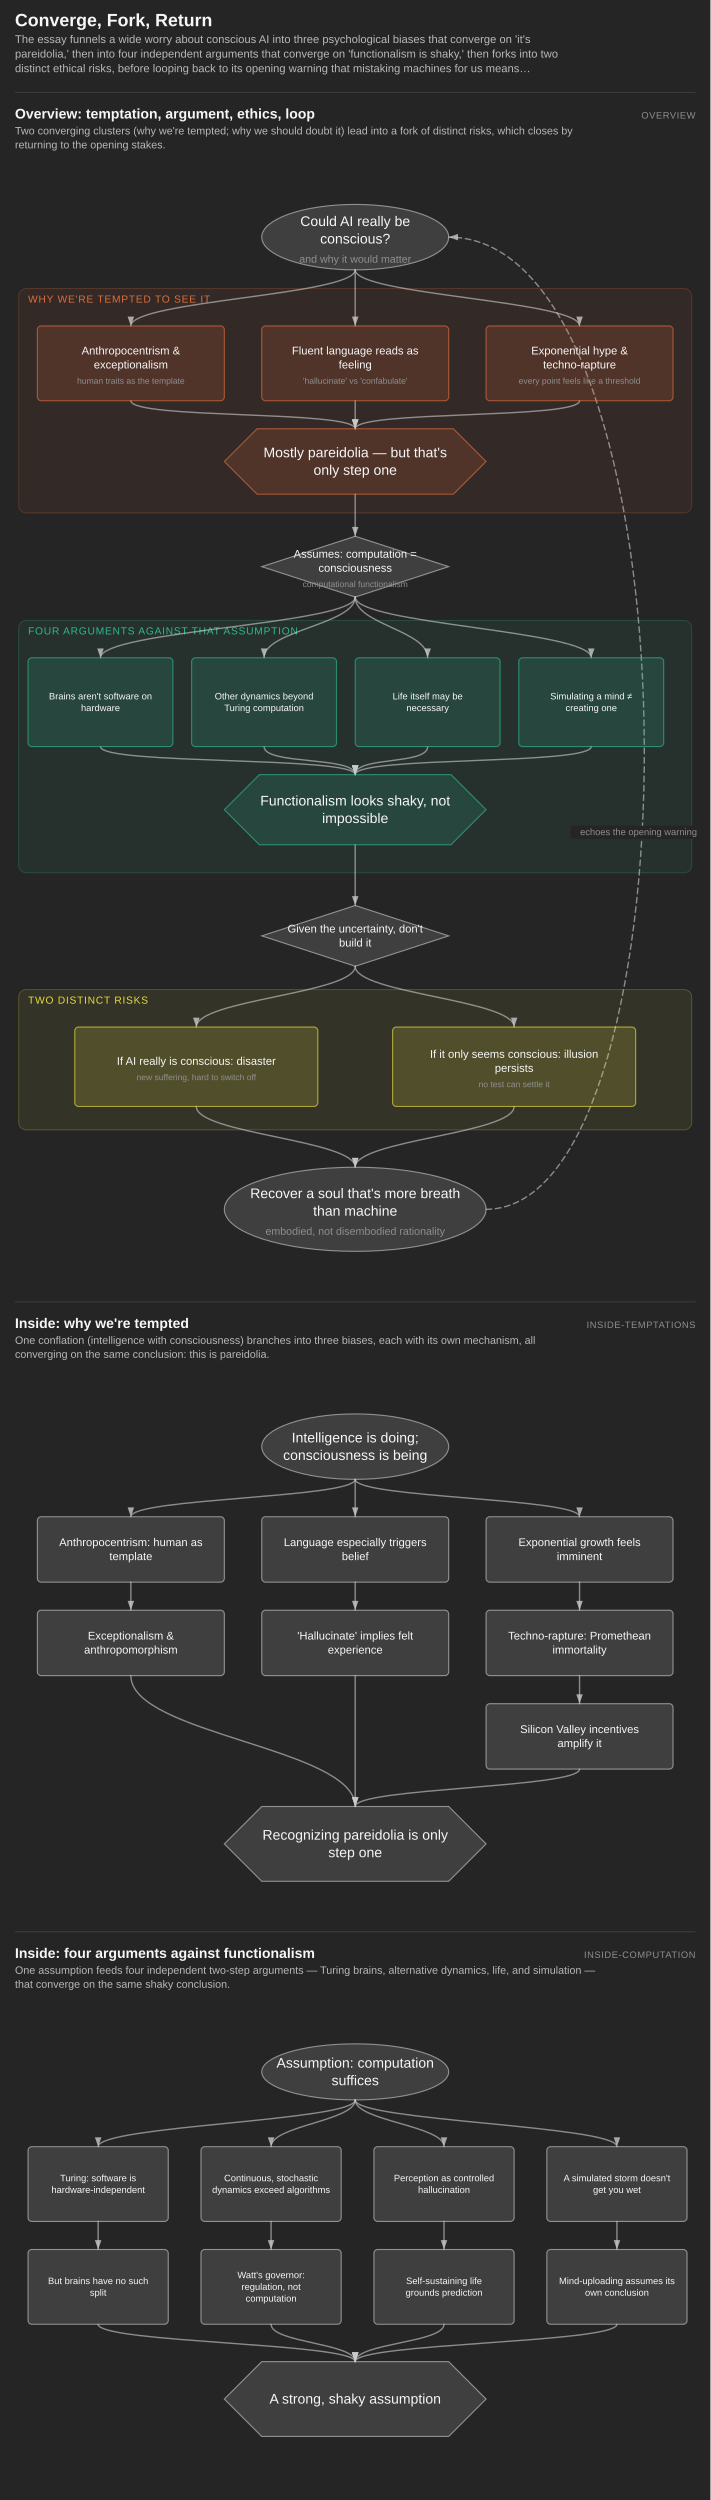
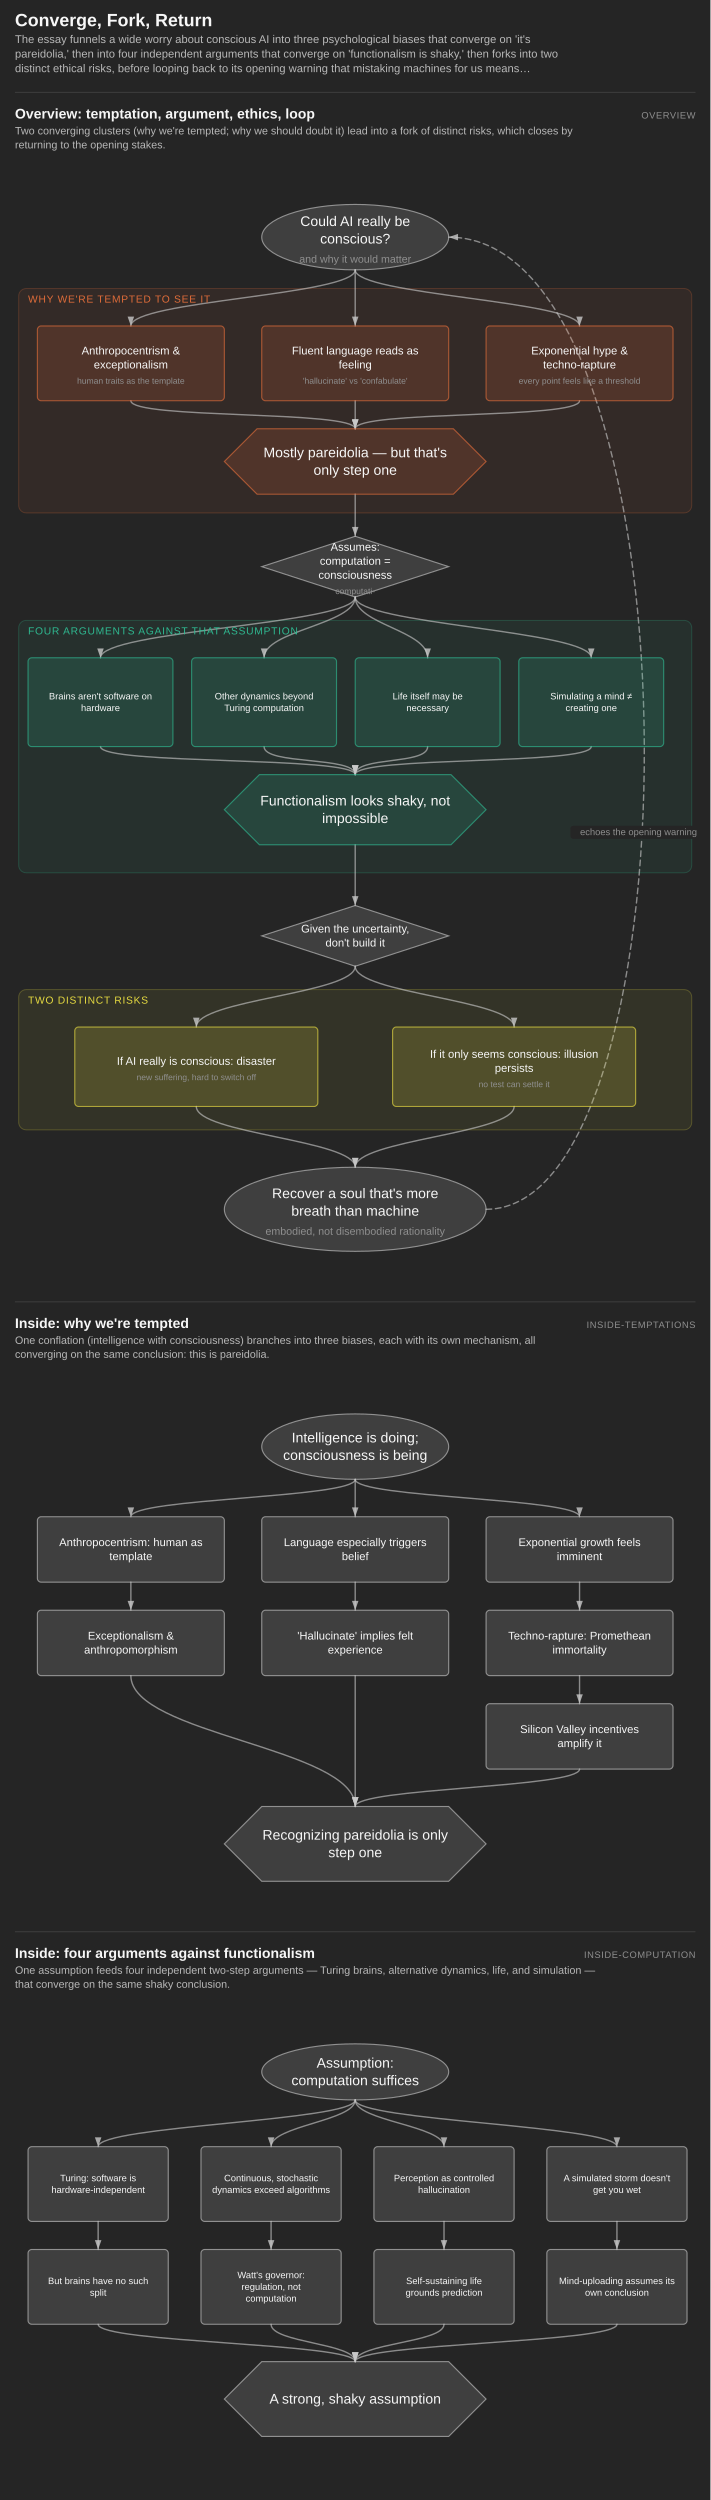
<svg xmlns="http://www.w3.org/2000/svg" viewBox="0 0 760 2674.5" width="760" height="2674.5">
  <style>text { font-family: "Geist", "Helvetica Neue", Arial, sans-serif; }</style>
  <rect x="0" y="0" width="760" height="2674.5" fill="#252525" />
  <text x="16" y="28" font-size="19" fill="#f7f7f7" font-weight="600">Converge, Fork, Return</text>
  <text x="16" y="46" font-size="12" fill="#b8b8b8">The essay funnels a wide worry about conscious AI into three psychological biases that converge on 'it's</text>
  <text x="16" y="61.6" font-size="12" fill="#b8b8b8">pareidolia,' then into four independent arguments that converge on 'functionalism is shaky,' then forks into two</text>
  <text x="16" y="77.2" font-size="12" fill="#b8b8b8">distinct ethical risks, before looping back to its opening warning that mistaking machines for us means…</text>
  <g transform="translate(0 112.8)">
    <line x1="16" y1="-14" x2="744" y2="-14" stroke="#3f3f3f" />
    <text x="16" y="14" font-size="15" fill="#f7f7f7" font-weight="600">Overview: temptation, argument, ethics, loop</text>
    <text x="16" y="31" font-size="11.5" fill="#b8b8b8">Two converging clusters (why we're tempted; why we should doubt it) lead into a fork of distinct risks, which closes by</text>
    <text x="16" y="45.95" font-size="11.5" fill="#b8b8b8">returning to the opening stakes.</text>
    <text x="744" y="14" font-size="10" fill="#8f8f8f" text-anchor="end" letter-spacing="0.06em">OVERVIEW</text>
    <g transform="translate(0 65.9)">
      <rect x="20" y="130" width="720" height="240" rx="8" fill="rgba(232,112,58,0.07)" stroke="rgba(232,112,58,0.24)" stroke-width="1" />
-       <text x="30" y="145" font-size="11" text-anchor="start" fill="rgba(232,112,58,0.95)" font-weight="500" letter-spacing="0.07em">WHY WE'RE TEMPTED TO SEE IT</text>
      <rect x="20" y="485" width="720" height="270" rx="8" fill="rgba(47,191,149,0.07)" stroke="rgba(47,191,149,0.24)" stroke-width="1" />
-       <text x="30" y="500" font-size="11" text-anchor="start" fill="rgba(47,191,149,0.95)" font-weight="500" letter-spacing="0.07em">FOUR ARGUMENTS AGAINST THAT ASSUMPTION</text>
      <rect x="20" y="880" width="720" height="150" rx="8" fill="rgba(240,228,66,0.07)" stroke="rgba(240,228,66,0.24)" stroke-width="1" />
-       <text x="30" y="895" font-size="11" text-anchor="start" fill="rgba(240,228,66,0.95)" font-weight="500" letter-spacing="0.07em">TWO DISTINCT RISKS</text>
      <path d="M380 110 C380 137 140 143 140 170" fill="none" stroke="rgba(201,201,201,0.62)" stroke-width="1.5" stroke-linecap="round" stroke-linejoin="round" />
      <polygon points="140,170 136.5,160 143.5,160" fill="rgba(201,201,201,0.8)" stroke="none" />
      <path d="M380 110 C380 137 380 143 380 170" fill="none" stroke="rgba(201,201,201,0.62)" stroke-width="1.5" stroke-linecap="round" stroke-linejoin="round" />
      <polygon points="380,170 376.5,160 383.5,160" fill="rgba(201,201,201,0.8)" stroke="none" />
      <path d="M380 110 C380 137 620 143 620 170" fill="none" stroke="rgba(201,201,201,0.62)" stroke-width="1.5" stroke-linecap="round" stroke-linejoin="round" />
      <polygon points="620,170 616.5,160 623.5,160" fill="rgba(201,201,201,0.8)" stroke="none" />
      <path d="M140 250 C140 270 380 260 380 280" fill="none" stroke="rgba(201,201,201,0.62)" stroke-width="1.5" stroke-linecap="round" stroke-linejoin="round" />
      <polygon points="380,280 376.5,270 383.5,270" fill="rgba(201,201,201,0.8)" stroke="none" />
      <path d="M380 250 C380 270 380 260 380 280" fill="none" stroke="rgba(201,201,201,0.62)" stroke-width="1.5" stroke-linecap="round" stroke-linejoin="round" />
      <polygon points="380,280 376.5,270 383.5,270" fill="rgba(201,201,201,0.8)" stroke="none" />
      <path d="M620 250 C620 270 380 260 380 280" fill="none" stroke="rgba(201,201,201,0.62)" stroke-width="1.5" stroke-linecap="round" stroke-linejoin="round" />
      <polygon points="380,280 376.5,270 383.5,270" fill="rgba(201,201,201,0.8)" stroke="none" />
      <path d="M380 350 L380 395" fill="none" stroke="rgba(201,201,201,0.62)" stroke-width="1.5" stroke-linecap="round" stroke-linejoin="round" />
      <polygon points="380,395 376.5,385 383.5,385" fill="rgba(201,201,201,0.8)" stroke="none" />
      <path d="M380 460 C380 489.25 107.5 495.75 107.5 525" fill="none" stroke="rgba(201,201,201,0.62)" stroke-width="1.5" stroke-linecap="round" stroke-linejoin="round" />
      <polygon points="107.5,525 104,515 111,515" fill="rgba(201,201,201,0.8)" stroke="none" />
      <path d="M380 460 C380 489.25 282.5 495.75 282.5 525" fill="none" stroke="rgba(201,201,201,0.62)" stroke-width="1.5" stroke-linecap="round" stroke-linejoin="round" />
      <polygon points="282.5,525 279,515 286,515" fill="rgba(201,201,201,0.8)" stroke="none" />
      <path d="M380 460 C380 489.25 457.5 495.75 457.5 525" fill="none" stroke="rgba(201,201,201,0.62)" stroke-width="1.5" stroke-linecap="round" stroke-linejoin="round" />
      <polygon points="457.5,525 454,515 461,515" fill="rgba(201,201,201,0.8)" stroke="none" />
      <path d="M380 460 C380 489.25 632.5 495.75 632.5 525" fill="none" stroke="rgba(201,201,201,0.62)" stroke-width="1.5" stroke-linecap="round" stroke-linejoin="round" />
      <polygon points="632.5,525 629,515 636,515" fill="rgba(201,201,201,0.8)" stroke="none" />
      <path d="M107.5 620 C107.5 640 380 630 380 650" fill="none" stroke="rgba(201,201,201,0.62)" stroke-width="1.5" stroke-linecap="round" stroke-linejoin="round" />
      <polygon points="380,650 376.5,640 383.5,640" fill="rgba(201,201,201,0.8)" stroke="none" />
      <path d="M282.5 620 C282.5 640 380 630 380 650" fill="none" stroke="rgba(201,201,201,0.62)" stroke-width="1.5" stroke-linecap="round" stroke-linejoin="round" />
      <polygon points="380,650 376.5,640 383.5,640" fill="rgba(201,201,201,0.8)" stroke="none" />
      <path d="M457.5 620 C457.5 640 380 630 380 650" fill="none" stroke="rgba(201,201,201,0.62)" stroke-width="1.5" stroke-linecap="round" stroke-linejoin="round" />
      <polygon points="380,650 376.5,640 383.5,640" fill="rgba(201,201,201,0.8)" stroke="none" />
      <path d="M632.5 620 C632.5 640 380 630 380 650" fill="none" stroke="rgba(201,201,201,0.62)" stroke-width="1.5" stroke-linecap="round" stroke-linejoin="round" />
      <polygon points="380,650 376.5,640 383.5,640" fill="rgba(201,201,201,0.8)" stroke="none" />
      <path d="M380 725 L380 790" fill="none" stroke="rgba(201,201,201,0.62)" stroke-width="1.5" stroke-linecap="round" stroke-linejoin="round" />
      <polygon points="380,790 376.5,780 383.5,780" fill="rgba(201,201,201,0.8)" stroke="none" />
      <path d="M380 855 C380 884.25 210 890.75 210 920" fill="none" stroke="rgba(201,201,201,0.62)" stroke-width="1.5" stroke-linecap="round" stroke-linejoin="round" />
      <polygon points="210,920 206.5,910 213.5,910" fill="rgba(201,201,201,0.8)" stroke="none" />
      <path d="M380 855 C380 884.25 550 890.75 550 920" fill="none" stroke="rgba(201,201,201,0.62)" stroke-width="1.5" stroke-linecap="round" stroke-linejoin="round" />
      <polygon points="550,920 546.5,910 553.5,910" fill="rgba(201,201,201,0.8)" stroke="none" />
      <path d="M210 1005 C210 1034.25 380 1040.75 380 1070" fill="none" stroke="rgba(201,201,201,0.62)" stroke-width="1.5" stroke-linecap="round" stroke-linejoin="round" />
      <polygon points="380,1070 376.5,1060 383.5,1060" fill="rgba(201,201,201,0.8)" stroke="none" />
      <path d="M550 1005 C550 1034.25 380 1040.75 380 1070" fill="none" stroke="rgba(201,201,201,0.62)" stroke-width="1.5" stroke-linecap="round" stroke-linejoin="round" />
      <polygon points="380,1070 376.5,1060 383.5,1060" fill="rgba(201,201,201,0.8)" stroke="none" />
      <path d="M520 1115 C752 1115 752 75 480 75" fill="none" stroke="rgba(201,201,201,0.62)" stroke-width="1.5" stroke-linecap="round" stroke-linejoin="round" stroke-dasharray="6 4" />
      <polygon points="480,75 490,71.5 490,78.5" fill="rgba(201,201,201,0.8)" stroke="none" />
      <g>
        <ellipse cx="380" cy="75" rx="100" ry="35" fill="rgba(201,201,201,0.16)" stroke="rgba(201,201,201,0.62)" stroke-width="1.2" />
        <text x="380" y="63.09" font-size="15" text-anchor="middle" fill="#f7f7f7">Could AI really be</text>
        <text x="380" y="81.84" font-size="15" text-anchor="middle" fill="#f7f7f7">conscious?</text>
        <text x="380" y="102.3" font-size="11.4" text-anchor="middle" fill="#8f8f8f">and why it would matter</text>
      </g>
      <g>
        <rect x="40" y="170" width="200" height="80" rx="4" fill="rgba(232,112,58,0.16)" stroke="rgba(232,112,58,0.62)" stroke-width="1.2" />
        <text x="140" y="200.472" font-size="12" text-anchor="middle" fill="#f7f7f7">Anthropocentrism &amp;</text>
        <text x="140" y="215.472" font-size="12" text-anchor="middle" fill="#f7f7f7">exceptionalism</text>
        <text x="140" y="231.84" font-size="9.12" text-anchor="middle" fill="#8f8f8f">human traits as the template</text>
      </g>
      <g>
        <rect x="280" y="170" width="200" height="80" rx="4" fill="rgba(232,112,58,0.16)" stroke="rgba(232,112,58,0.62)" stroke-width="1.2" />
        <text x="380" y="200.472" font-size="12" text-anchor="middle" fill="#f7f7f7">Fluent language reads as</text>
        <text x="380" y="215.472" font-size="12" text-anchor="middle" fill="#f7f7f7">feeling</text>
        <text x="380" y="231.84" font-size="9.12" text-anchor="middle" fill="#8f8f8f">'hallucinate' vs 'confabulate'</text>
      </g>
      <g>
        <rect x="520" y="170" width="200" height="80" rx="4" fill="rgba(232,112,58,0.16)" stroke="rgba(232,112,58,0.62)" stroke-width="1.2" />
        <text x="620" y="200.472" font-size="12" text-anchor="middle" fill="#f7f7f7">Exponential hype &amp;</text>
        <text x="620" y="215.472" font-size="12" text-anchor="middle" fill="#f7f7f7">techno-rapture</text>
        <text x="620" y="231.84" font-size="9.12" text-anchor="middle" fill="#8f8f8f">every point feels like a threshold</text>
      </g>
      <g>
        <polygon points="275,280 485,280 520,315 485,350 275,350 240,315" fill="rgba(232,112,58,0.16)" stroke="rgba(232,112,58,0.62)" stroke-width="1.2" />
        <text x="380" y="310.5" font-size="15" text-anchor="middle" fill="#f7f7f7">Mostly pareidolia — but that's</text>
        <text x="380" y="329.25" font-size="15" text-anchor="middle" fill="#f7f7f7">only step one</text>
      </g>
      <g>
        <polygon points="380,395 480,427.5 380,460 280,427.5" fill="rgba(201,201,201,0.16)" stroke="rgba(201,201,201,0.62)" stroke-width="1.2" />
-         <text x="380" y="417.972" font-size="12" text-anchor="middle" fill="#f7f7f7">Assumes: computation =</text>
-         <text x="380" y="432.972" font-size="12" text-anchor="middle" fill="#f7f7f7">consciousness</text>
-         <text x="380" y="449.34" font-size="9.12" text-anchor="middle" fill="#8f8f8f">computational functionalism</text>
+         <text x="380" y="410.472" font-size="12" text-anchor="middle" fill="#f7f7f7">Assumes:</text>
+         <text x="380" y="425.472" font-size="12" text-anchor="middle" fill="#f7f7f7">computation =</text>
+         <text x="380" y="440.472" font-size="12" text-anchor="middle" fill="#f7f7f7">consciousness</text>
+         <text x="380" y="456.84" font-size="9.12" text-anchor="middle" fill="#8f8f8f">computati-</text>
      </g>
      <g>
        <rect x="30" y="525" width="155" height="95" rx="4" fill="rgba(47,191,149,0.16)" stroke="rgba(47,191,149,0.62)" stroke-width="1.2" />
        <text x="107.5" y="569.5" font-size="10" text-anchor="middle" fill="#f7f7f7">Brains aren't software on</text>
        <text x="107.5" y="582" font-size="10" text-anchor="middle" fill="#f7f7f7">hardware</text>
      </g>
      <g>
        <rect x="205" y="525" width="155" height="95" rx="4" fill="rgba(47,191,149,0.16)" stroke="rgba(47,191,149,0.62)" stroke-width="1.2" />
        <text x="282.5" y="569.5" font-size="10" text-anchor="middle" fill="#f7f7f7">Other dynamics beyond</text>
        <text x="282.5" y="582" font-size="10" text-anchor="middle" fill="#f7f7f7">Turing computation</text>
      </g>
      <g>
        <rect x="380" y="525" width="155" height="95" rx="4" fill="rgba(47,191,149,0.16)" stroke="rgba(47,191,149,0.62)" stroke-width="1.2" />
        <text x="457.5" y="569.5" font-size="10" text-anchor="middle" fill="#f7f7f7">Life itself may be</text>
        <text x="457.5" y="582" font-size="10" text-anchor="middle" fill="#f7f7f7">necessary</text>
      </g>
      <g>
        <rect x="555" y="525" width="155" height="95" rx="4" fill="rgba(47,191,149,0.16)" stroke="rgba(47,191,149,0.62)" stroke-width="1.2" />
        <text x="632.5" y="569.5" font-size="10" text-anchor="middle" fill="#f7f7f7">Simulating a mind ≠</text>
        <text x="632.5" y="582" font-size="10" text-anchor="middle" fill="#f7f7f7">creating one</text>
      </g>
      <g>
        <polygon points="277.5,650 482.5,650 520,687.5 482.5,725 277.5,725 240,687.5" fill="rgba(47,191,149,0.16)" stroke="rgba(47,191,149,0.62)" stroke-width="1.2" />
        <text x="380" y="683" font-size="15" text-anchor="middle" fill="#f7f7f7">Functionalism looks shaky, not</text>
        <text x="380" y="701.75" font-size="15" text-anchor="middle" fill="#f7f7f7">impossible</text>
      </g>
      <g>
        <polygon points="380,790 480,822.5 380,855 280,822.5" fill="rgba(201,201,201,0.16)" stroke="rgba(201,201,201,0.62)" stroke-width="1.2" />
-         <text x="380" y="818.9" font-size="12" text-anchor="middle" fill="#f7f7f7">Given the uncertainty, don't</text>
-         <text x="380" y="833.9" font-size="12" text-anchor="middle" fill="#f7f7f7">build it</text>
+         <text x="380" y="818.9" font-size="12" text-anchor="middle" fill="#f7f7f7">Given the uncertainty,</text>
+         <text x="380" y="833.9" font-size="12" text-anchor="middle" fill="#f7f7f7">don't build it</text>
      </g>
      <g>
        <rect x="80" y="920" width="260" height="85" rx="4" fill="rgba(240,228,66,0.16)" stroke="rgba(240,228,66,0.62)" stroke-width="1.2" />
        <text x="210" y="960.472" font-size="12" text-anchor="middle" fill="#f7f7f7">If AI really is conscious: disaster</text>
        <text x="210" y="976.84" font-size="9.12" text-anchor="middle" fill="#8f8f8f">new suffering, hard to switch off</text>
      </g>
      <g>
        <rect x="420" y="920" width="260" height="85" rx="4" fill="rgba(240,228,66,0.16)" stroke="rgba(240,228,66,0.62)" stroke-width="1.2" />
        <text x="550" y="952.972" font-size="12" text-anchor="middle" fill="#f7f7f7">If it only seems conscious: illusion</text>
        <text x="550" y="967.972" font-size="12" text-anchor="middle" fill="#f7f7f7">persists</text>
        <text x="550" y="984.34" font-size="9.12" text-anchor="middle" fill="#8f8f8f">no test can settle it</text>
      </g>
      <g>
        <ellipse cx="380" cy="1115" rx="140" ry="45" fill="rgba(201,201,201,0.16)" stroke="rgba(201,201,201,0.62)" stroke-width="1.2" />
-         <text x="380" y="1103.09" font-size="15" text-anchor="middle" fill="#f7f7f7">Recover a soul that's more breath</text>
-         <text x="380" y="1121.84" font-size="15" text-anchor="middle" fill="#f7f7f7">than machine</text>
+         <text x="380" y="1103.09" font-size="15" text-anchor="middle" fill="#f7f7f7">Recover a soul that's more</text>
+         <text x="380" y="1121.84" font-size="15" text-anchor="middle" fill="#f7f7f7">breath than machine</text>
        <text x="380" y="1142.3" font-size="11.4" text-anchor="middle" fill="#8f8f8f">embodied, not disembodied rationality</text>
      </g>
+       <text x="30" y="145" font-size="11" text-anchor="start" fill="rgba(232,112,58,0.95)" font-weight="500" letter-spacing="0.07em">WHY WE'RE TEMPTED TO SEE IT</text>
+       <text x="30" y="500" font-size="11" text-anchor="start" fill="rgba(47,191,149,0.95)" font-weight="500" letter-spacing="0.07em">FOUR ARGUMENTS AGAINST THAT ASSUMPTION</text>
+       <text x="30" y="895" font-size="11" text-anchor="start" fill="rgba(240,228,66,0.95)" font-weight="500" letter-spacing="0.07em">TWO DISTINCT RISKS</text>
      <rect x="610.2" y="704.735" width="145.8" height="14" rx="3" fill="#252525" stroke="none" />
      <text x="683.1" y="714.735" font-size="10" text-anchor="middle" fill="#8f8f8f">echoes the opening warning</text>
    </g>
  </g>
  <g transform="translate(0 1406.7)">
    <line x1="16" y1="-14" x2="744" y2="-14" stroke="#3f3f3f" />
    <text x="16" y="14" font-size="15" fill="#f7f7f7" font-weight="600">Inside: why we're tempted</text>
    <text x="16" y="31" font-size="11.5" fill="#b8b8b8">One conflation (intelligence with consciousness) branches into three biases, each with its own mechanism, all</text>
    <text x="16" y="45.95" font-size="11.5" fill="#b8b8b8">converging on the same conclusion: this is pareidolia.</text>
    <text x="744" y="14" font-size="10" fill="#8f8f8f" text-anchor="end" letter-spacing="0.06em">INSIDE-TEMPTATIONS</text>
    <g transform="translate(0 65.9)">
      <path d="M380 110 C380 130 140 130 140 150" fill="none" stroke="rgba(201,201,201,0.62)" stroke-width="1.5" stroke-linecap="round" stroke-linejoin="round" />
      <polygon points="140,150 136.5,140 143.5,140" fill="rgba(201,201,201,0.8)" stroke="none" />
      <path d="M380 110 C380 130 380 130 380 150" fill="none" stroke="rgba(201,201,201,0.62)" stroke-width="1.5" stroke-linecap="round" stroke-linejoin="round" />
      <polygon points="380,150 376.5,140 383.5,140" fill="rgba(201,201,201,0.8)" stroke="none" />
      <path d="M380 110 C380 130 620 130 620 150" fill="none" stroke="rgba(201,201,201,0.62)" stroke-width="1.5" stroke-linecap="round" stroke-linejoin="round" />
      <polygon points="620,150 616.5,140 623.5,140" fill="rgba(201,201,201,0.8)" stroke="none" />
      <path d="M140 220 L140 250" fill="none" stroke="rgba(201,201,201,0.62)" stroke-width="1.5" stroke-linecap="round" stroke-linejoin="round" />
      <polygon points="140,250 136.5,240 143.5,240" fill="rgba(201,201,201,0.8)" stroke="none" />
      <path d="M380 220 L380 250" fill="none" stroke="rgba(201,201,201,0.62)" stroke-width="1.5" stroke-linecap="round" stroke-linejoin="round" />
      <polygon points="380,250 376.5,240 383.5,240" fill="rgba(201,201,201,0.8)" stroke="none" />
      <path d="M620 220 L620 250" fill="none" stroke="rgba(201,201,201,0.62)" stroke-width="1.5" stroke-linecap="round" stroke-linejoin="round" />
      <polygon points="620,250 616.5,240 623.5,240" fill="rgba(201,201,201,0.8)" stroke="none" />
      <path d="M620 320 L620 350" fill="none" stroke="rgba(201,201,201,0.62)" stroke-width="1.5" stroke-linecap="round" stroke-linejoin="round" />
      <polygon points="620,350 616.5,340 623.5,340" fill="rgba(201,201,201,0.8)" stroke="none" />
      <path d="M140 320 C140 383 380 397 380 460" fill="none" stroke="rgba(201,201,201,0.62)" stroke-width="1.5" stroke-linecap="round" stroke-linejoin="round" />
      <polygon points="380,460 376.5,450 383.5,450" fill="rgba(201,201,201,0.8)" stroke="none" />
      <path d="M380 320 C380 383 380 397 380 460" fill="none" stroke="rgba(201,201,201,0.62)" stroke-width="1.5" stroke-linecap="round" stroke-linejoin="round" />
      <polygon points="380,460 376.5,450 383.5,450" fill="rgba(201,201,201,0.8)" stroke="none" />
      <path d="M620 420 C620 440 380 440 380 460" fill="none" stroke="rgba(201,201,201,0.62)" stroke-width="1.5" stroke-linecap="round" stroke-linejoin="round" />
      <polygon points="380,460 376.5,450 383.5,450" fill="rgba(201,201,201,0.8)" stroke="none" />
      <g>
        <ellipse cx="380" cy="75" rx="100" ry="35" fill="rgba(201,201,201,0.16)" stroke="rgba(201,201,201,0.62)" stroke-width="1.2" />
        <text x="380" y="70.5" font-size="15" text-anchor="middle" fill="#f7f7f7">Intelligence is doing;</text>
        <text x="380" y="89.25" font-size="15" text-anchor="middle" fill="#f7f7f7">consciousness is being</text>
      </g>
      <g>
        <rect x="40" y="150" width="200" height="70" rx="4" fill="rgba(201,201,201,0.16)" stroke="rgba(201,201,201,0.62)" stroke-width="1.2" />
        <text x="140" y="181.4" font-size="12" text-anchor="middle" fill="#f7f7f7">Anthropocentrism: human as</text>
        <text x="140" y="196.4" font-size="12" text-anchor="middle" fill="#f7f7f7">template</text>
      </g>
      <g>
        <rect x="40" y="250" width="200" height="70" rx="4" fill="rgba(201,201,201,0.16)" stroke="rgba(201,201,201,0.62)" stroke-width="1.2" />
        <text x="140" y="281.4" font-size="12" text-anchor="middle" fill="#f7f7f7">Exceptionalism &amp;</text>
        <text x="140" y="296.4" font-size="12" text-anchor="middle" fill="#f7f7f7">anthropomorphism</text>
      </g>
      <g>
        <rect x="280" y="150" width="200" height="70" rx="4" fill="rgba(201,201,201,0.16)" stroke="rgba(201,201,201,0.62)" stroke-width="1.2" />
        <text x="380" y="181.4" font-size="12" text-anchor="middle" fill="#f7f7f7">Language especially triggers</text>
        <text x="380" y="196.4" font-size="12" text-anchor="middle" fill="#f7f7f7">belief</text>
      </g>
      <g>
        <rect x="280" y="250" width="200" height="70" rx="4" fill="rgba(201,201,201,0.16)" stroke="rgba(201,201,201,0.62)" stroke-width="1.2" />
        <text x="380" y="281.4" font-size="12" text-anchor="middle" fill="#f7f7f7">'Hallucinate' implies felt</text>
        <text x="380" y="296.4" font-size="12" text-anchor="middle" fill="#f7f7f7">experience</text>
      </g>
      <g>
        <rect x="520" y="150" width="200" height="70" rx="4" fill="rgba(201,201,201,0.16)" stroke="rgba(201,201,201,0.62)" stroke-width="1.2" />
        <text x="620" y="181.4" font-size="12" text-anchor="middle" fill="#f7f7f7">Exponential growth feels</text>
        <text x="620" y="196.4" font-size="12" text-anchor="middle" fill="#f7f7f7">imminent</text>
      </g>
      <g>
        <rect x="520" y="250" width="200" height="70" rx="4" fill="rgba(201,201,201,0.16)" stroke="rgba(201,201,201,0.62)" stroke-width="1.2" />
        <text x="620" y="281.4" font-size="12" text-anchor="middle" fill="#f7f7f7">Techno-rapture: Promethean</text>
        <text x="620" y="296.4" font-size="12" text-anchor="middle" fill="#f7f7f7">immortality</text>
      </g>
      <g>
        <rect x="520" y="350" width="200" height="70" rx="4" fill="rgba(201,201,201,0.16)" stroke="rgba(201,201,201,0.62)" stroke-width="1.2" />
        <text x="620" y="381.4" font-size="12" text-anchor="middle" fill="#f7f7f7">Silicon Valley incentives</text>
        <text x="620" y="396.4" font-size="12" text-anchor="middle" fill="#f7f7f7">amplify it</text>
      </g>
      <g>
        <polygon points="280,460 480,460 520,500 480,540 280,540 240,500" fill="rgba(201,201,201,0.16)" stroke="rgba(201,201,201,0.62)" stroke-width="1.2" />
        <text x="380" y="495.5" font-size="15" text-anchor="middle" fill="#f7f7f7">Recognizing pareidolia is only</text>
        <text x="380" y="514.25" font-size="15" text-anchor="middle" fill="#f7f7f7">step one</text>
      </g>
    </g>
  </g>
  <g transform="translate(0 2080.6)">
    <line x1="16" y1="-14" x2="744" y2="-14" stroke="#3f3f3f" />
    <text x="16" y="14" font-size="15" fill="#f7f7f7" font-weight="600">Inside: four arguments against functionalism</text>
    <text x="16" y="31" font-size="11.5" fill="#b8b8b8">One assumption feeds four independent two-step arguments — Turing brains, alternative dynamics, life, and simulation —</text>
    <text x="16" y="45.95" font-size="11.5" fill="#b8b8b8">that converge on the same shaky conclusion.</text>
    <text x="744" y="14" font-size="10" fill="#8f8f8f" text-anchor="end" letter-spacing="0.06em">INSIDE-COMPUTATION</text>
    <g transform="translate(0 65.9)">
      <path d="M380 100 C380 122.5 105 127.5 105 150" fill="none" stroke="rgba(201,201,201,0.62)" stroke-width="1.5" stroke-linecap="round" stroke-linejoin="round" />
      <polygon points="105,150 101.5,140 108.5,140" fill="rgba(201,201,201,0.8)" stroke="none" />
      <path d="M380 100 C380 122.5 290 127.5 290 150" fill="none" stroke="rgba(201,201,201,0.62)" stroke-width="1.5" stroke-linecap="round" stroke-linejoin="round" />
      <polygon points="290,150 286.5,140 293.5,140" fill="rgba(201,201,201,0.8)" stroke="none" />
      <path d="M380 100 C380 122.5 475 127.5 475 150" fill="none" stroke="rgba(201,201,201,0.62)" stroke-width="1.5" stroke-linecap="round" stroke-linejoin="round" />
      <polygon points="475,150 471.5,140 478.5,140" fill="rgba(201,201,201,0.8)" stroke="none" />
      <path d="M380 100 C380 122.5 660 127.5 660 150" fill="none" stroke="rgba(201,201,201,0.62)" stroke-width="1.5" stroke-linecap="round" stroke-linejoin="round" />
      <polygon points="660,150 656.5,140 663.5,140" fill="rgba(201,201,201,0.8)" stroke="none" />
      <path d="M105 230 L105 260" fill="none" stroke="rgba(201,201,201,0.62)" stroke-width="1.5" stroke-linecap="round" stroke-linejoin="round" />
      <polygon points="105,260 101.5,250 108.5,250" fill="rgba(201,201,201,0.8)" stroke="none" />
      <path d="M290 230 L290 260" fill="none" stroke="rgba(201,201,201,0.62)" stroke-width="1.5" stroke-linecap="round" stroke-linejoin="round" />
      <polygon points="290,260 286.5,250 293.5,250" fill="rgba(201,201,201,0.8)" stroke="none" />
      <path d="M475 230 L475 260" fill="none" stroke="rgba(201,201,201,0.62)" stroke-width="1.5" stroke-linecap="round" stroke-linejoin="round" />
      <polygon points="475,260 471.5,250 478.5,250" fill="rgba(201,201,201,0.8)" stroke="none" />
      <path d="M660 230 L660 260" fill="none" stroke="rgba(201,201,201,0.62)" stroke-width="1.5" stroke-linecap="round" stroke-linejoin="round" />
      <polygon points="660,260 656.5,250 663.5,250" fill="rgba(201,201,201,0.8)" stroke="none" />
      <path d="M105 340 C105 360 380 360 380 380" fill="none" stroke="rgba(201,201,201,0.62)" stroke-width="1.5" stroke-linecap="round" stroke-linejoin="round" />
      <polygon points="380,380 376.5,370 383.5,370" fill="rgba(201,201,201,0.8)" stroke="none" />
      <path d="M290 340 C290 360 380 360 380 380" fill="none" stroke="rgba(201,201,201,0.62)" stroke-width="1.5" stroke-linecap="round" stroke-linejoin="round" />
      <polygon points="380,380 376.5,370 383.5,370" fill="rgba(201,201,201,0.8)" stroke="none" />
      <path d="M475 340 C475 360 380 360 380 380" fill="none" stroke="rgba(201,201,201,0.62)" stroke-width="1.5" stroke-linecap="round" stroke-linejoin="round" />
      <polygon points="380,380 376.5,370 383.5,370" fill="rgba(201,201,201,0.8)" stroke="none" />
      <path d="M660 340 C660 360 380 360 380 380" fill="none" stroke="rgba(201,201,201,0.62)" stroke-width="1.5" stroke-linecap="round" stroke-linejoin="round" />
      <polygon points="380,380 376.5,370 383.5,370" fill="rgba(201,201,201,0.8)" stroke="none" />
      <g>
        <ellipse cx="380" cy="70" rx="100" ry="30" fill="rgba(201,201,201,0.16)" stroke="rgba(201,201,201,0.62)" stroke-width="1.2" />
-         <text x="380" y="65.5" font-size="15" text-anchor="middle" fill="#f7f7f7">Assumption: computation</text>
-         <text x="380" y="84.25" font-size="15" text-anchor="middle" fill="#f7f7f7">suffices</text>
+         <text x="380" y="65.5" font-size="15" text-anchor="middle" fill="#f7f7f7">Assumption:</text>
+         <text x="380" y="84.25" font-size="15" text-anchor="middle" fill="#f7f7f7">computation suffices</text>
      </g>
      <g>
        <rect x="30" y="150" width="150" height="80" rx="4" fill="rgba(201,201,201,0.16)" stroke="rgba(201,201,201,0.62)" stroke-width="1.2" />
        <text x="105" y="187" font-size="10" text-anchor="middle" fill="#f7f7f7">Turing: software is</text>
        <text x="105" y="199.5" font-size="10" text-anchor="middle" fill="#f7f7f7">hardware-independent</text>
      </g>
      <g>
        <rect x="30" y="260" width="150" height="80" rx="4" fill="rgba(201,201,201,0.16)" stroke="rgba(201,201,201,0.62)" stroke-width="1.2" />
        <text x="105" y="297" font-size="10" text-anchor="middle" fill="#f7f7f7">But brains have no such</text>
        <text x="105" y="309.5" font-size="10" text-anchor="middle" fill="#f7f7f7">split</text>
      </g>
      <g>
        <rect x="215" y="150" width="150" height="80" rx="4" fill="rgba(201,201,201,0.16)" stroke="rgba(201,201,201,0.62)" stroke-width="1.2" />
        <text x="290" y="187" font-size="10" text-anchor="middle" fill="#f7f7f7">Continuous, stochastic</text>
        <text x="290" y="199.5" font-size="10" text-anchor="middle" fill="#f7f7f7">dynamics exceed algorithms</text>
      </g>
      <g>
        <rect x="215" y="260" width="150" height="80" rx="4" fill="rgba(201,201,201,0.16)" stroke="rgba(201,201,201,0.62)" stroke-width="1.2" />
        <text x="290" y="290.75" font-size="10" text-anchor="middle" fill="#f7f7f7">Watt's governor:</text>
        <text x="290" y="303.25" font-size="10" text-anchor="middle" fill="#f7f7f7">regulation, not</text>
        <text x="290" y="315.75" font-size="10" text-anchor="middle" fill="#f7f7f7">computation</text>
      </g>
      <g>
        <rect x="400" y="150" width="150" height="80" rx="4" fill="rgba(201,201,201,0.16)" stroke="rgba(201,201,201,0.62)" stroke-width="1.2" />
        <text x="475" y="187" font-size="10" text-anchor="middle" fill="#f7f7f7">Perception as controlled</text>
        <text x="475" y="199.5" font-size="10" text-anchor="middle" fill="#f7f7f7">hallucination</text>
      </g>
      <g>
        <rect x="400" y="260" width="150" height="80" rx="4" fill="rgba(201,201,201,0.16)" stroke="rgba(201,201,201,0.62)" stroke-width="1.2" />
        <text x="475" y="297" font-size="10" text-anchor="middle" fill="#f7f7f7">Self-sustaining life</text>
        <text x="475" y="309.5" font-size="10" text-anchor="middle" fill="#f7f7f7">grounds prediction</text>
      </g>
      <g>
        <rect x="585" y="150" width="150" height="80" rx="4" fill="rgba(201,201,201,0.16)" stroke="rgba(201,201,201,0.62)" stroke-width="1.2" />
        <text x="660" y="187" font-size="10" text-anchor="middle" fill="#f7f7f7">A simulated storm doesn't</text>
        <text x="660" y="199.5" font-size="10" text-anchor="middle" fill="#f7f7f7">get you wet</text>
      </g>
      <g>
        <rect x="585" y="260" width="150" height="80" rx="4" fill="rgba(201,201,201,0.16)" stroke="rgba(201,201,201,0.62)" stroke-width="1.2" />
        <text x="660" y="297" font-size="10" text-anchor="middle" fill="#f7f7f7">Mind-uploading assumes its</text>
        <text x="660" y="309.5" font-size="10" text-anchor="middle" fill="#f7f7f7">own conclusion</text>
      </g>
      <g>
        <polygon points="280,380 480,380 520,420 480,460 280,460 240,420" fill="rgba(201,201,201,0.16)" stroke="rgba(201,201,201,0.62)" stroke-width="1.2" />
        <text x="380" y="424.875" font-size="15" text-anchor="middle" fill="#f7f7f7">A strong, shaky assumption</text>
      </g>
    </g>
  </g>
</svg>
